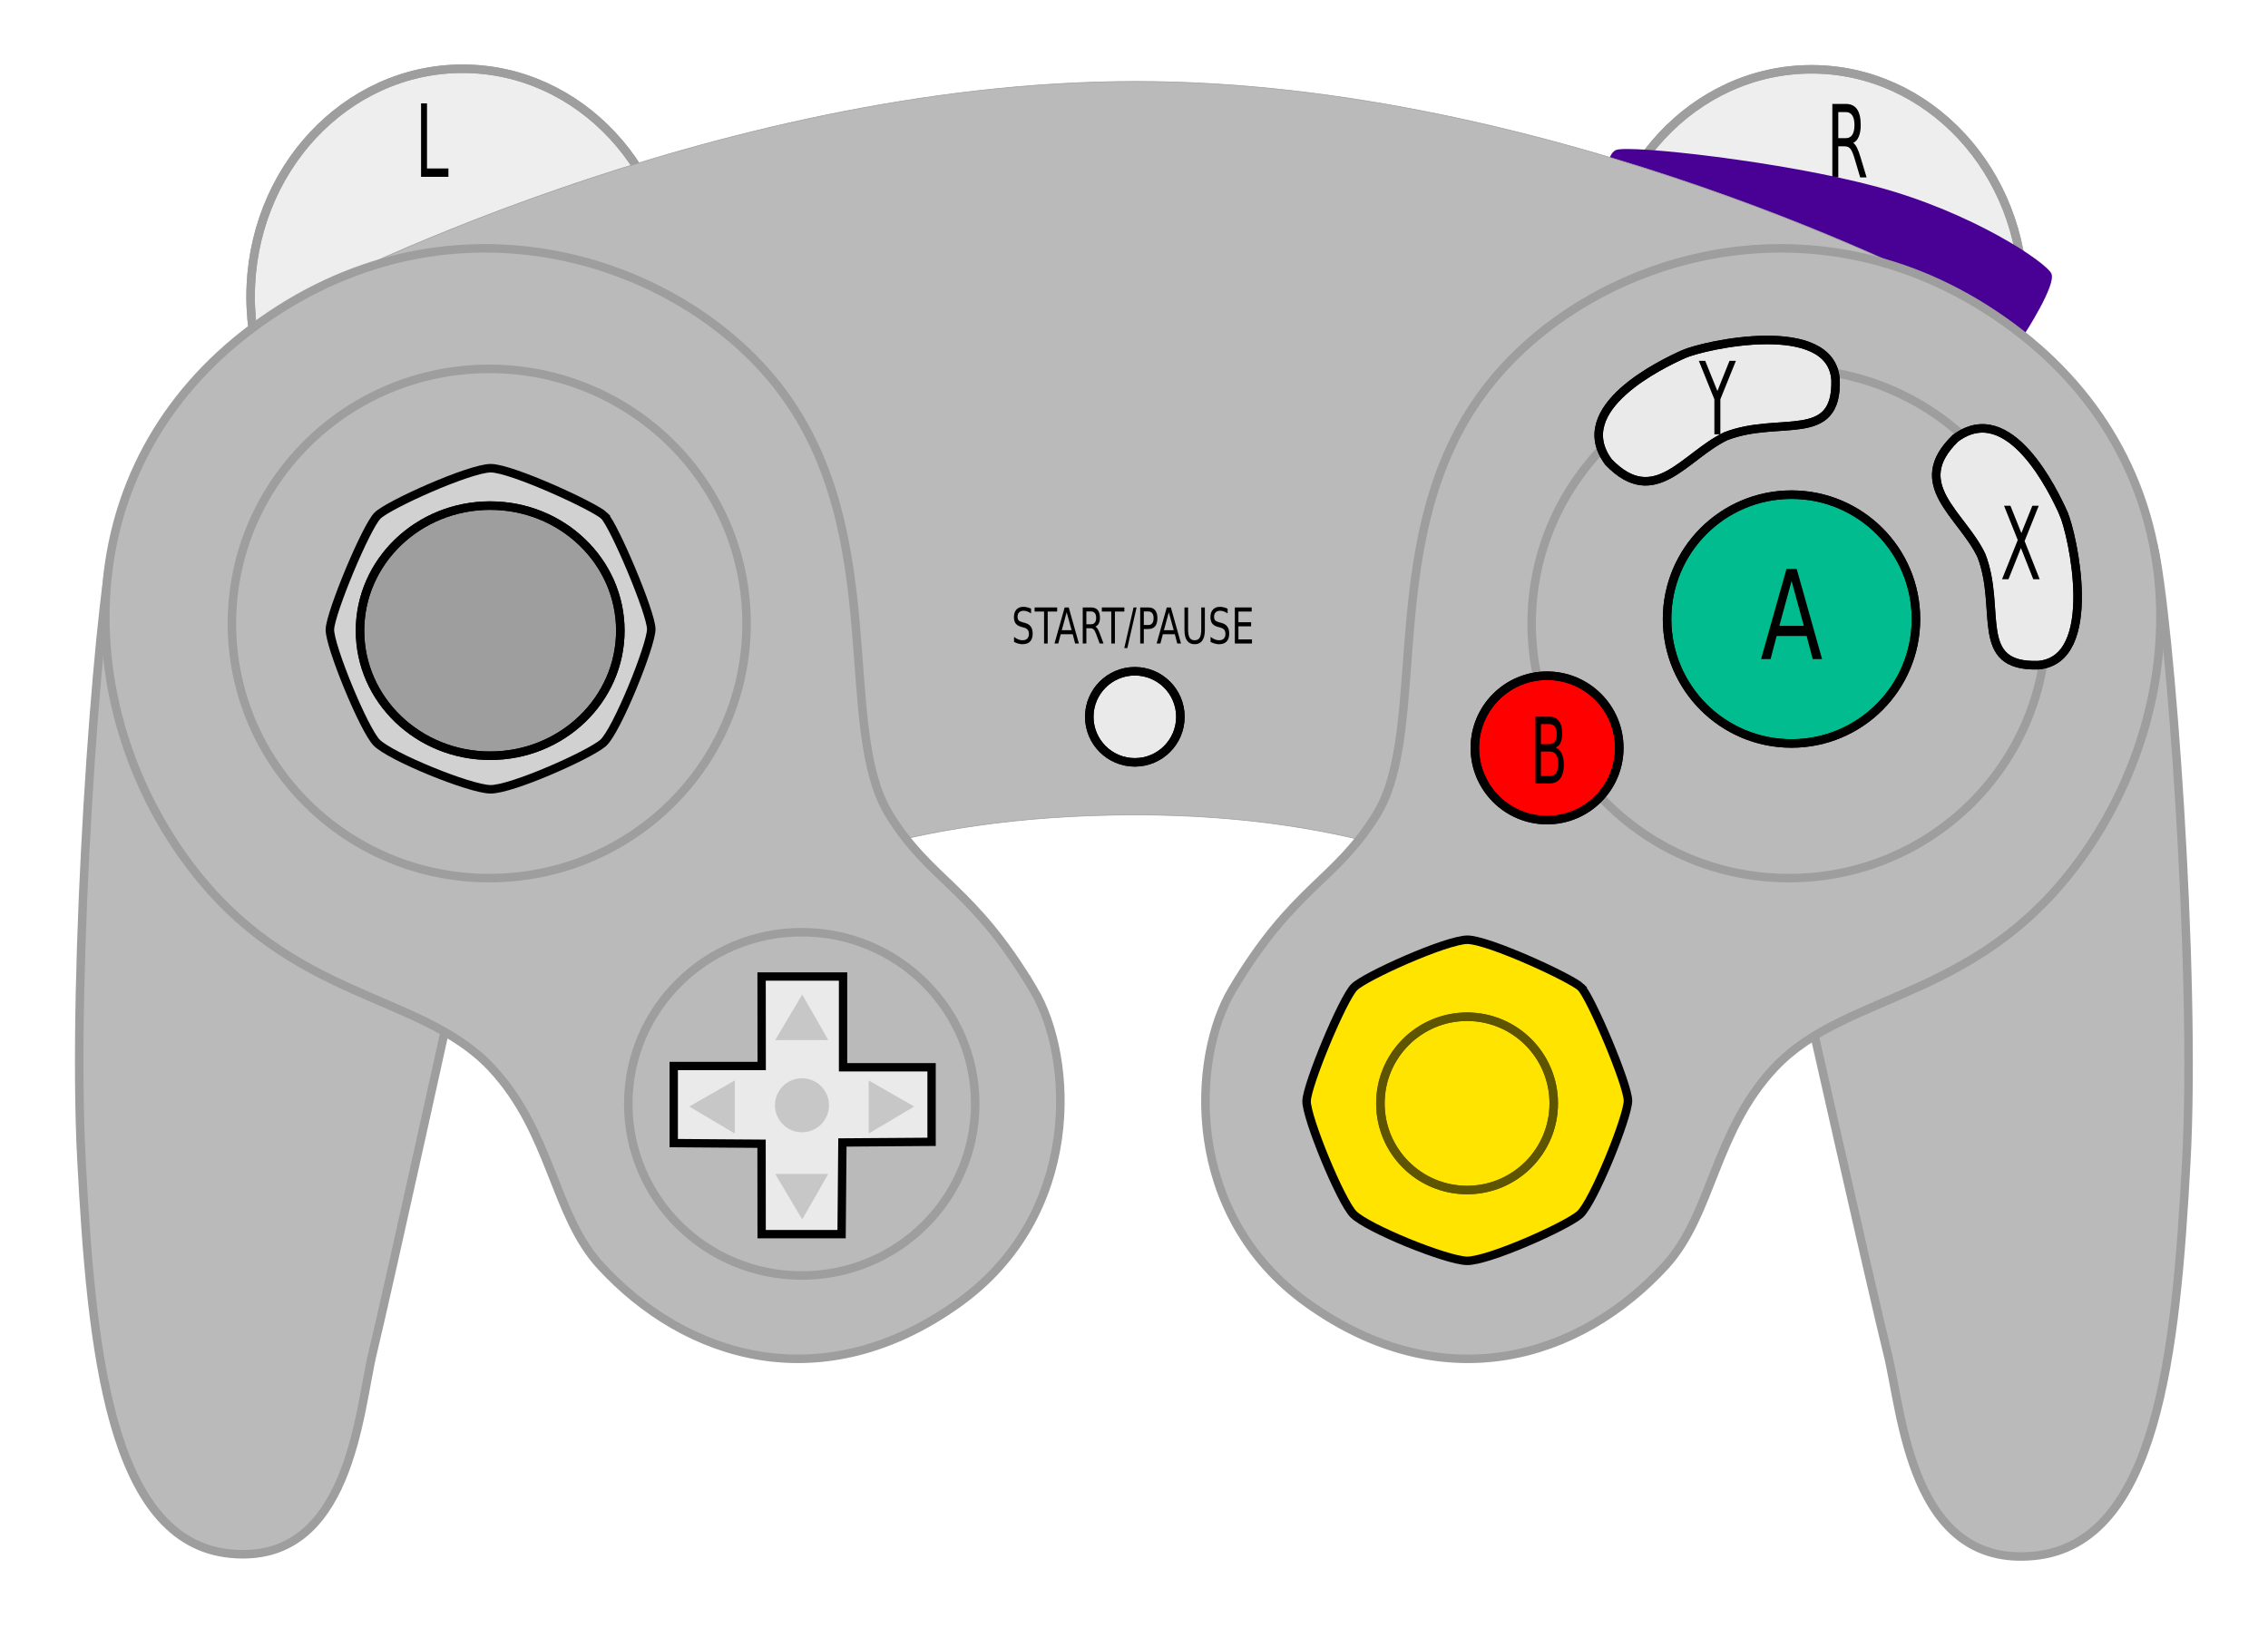
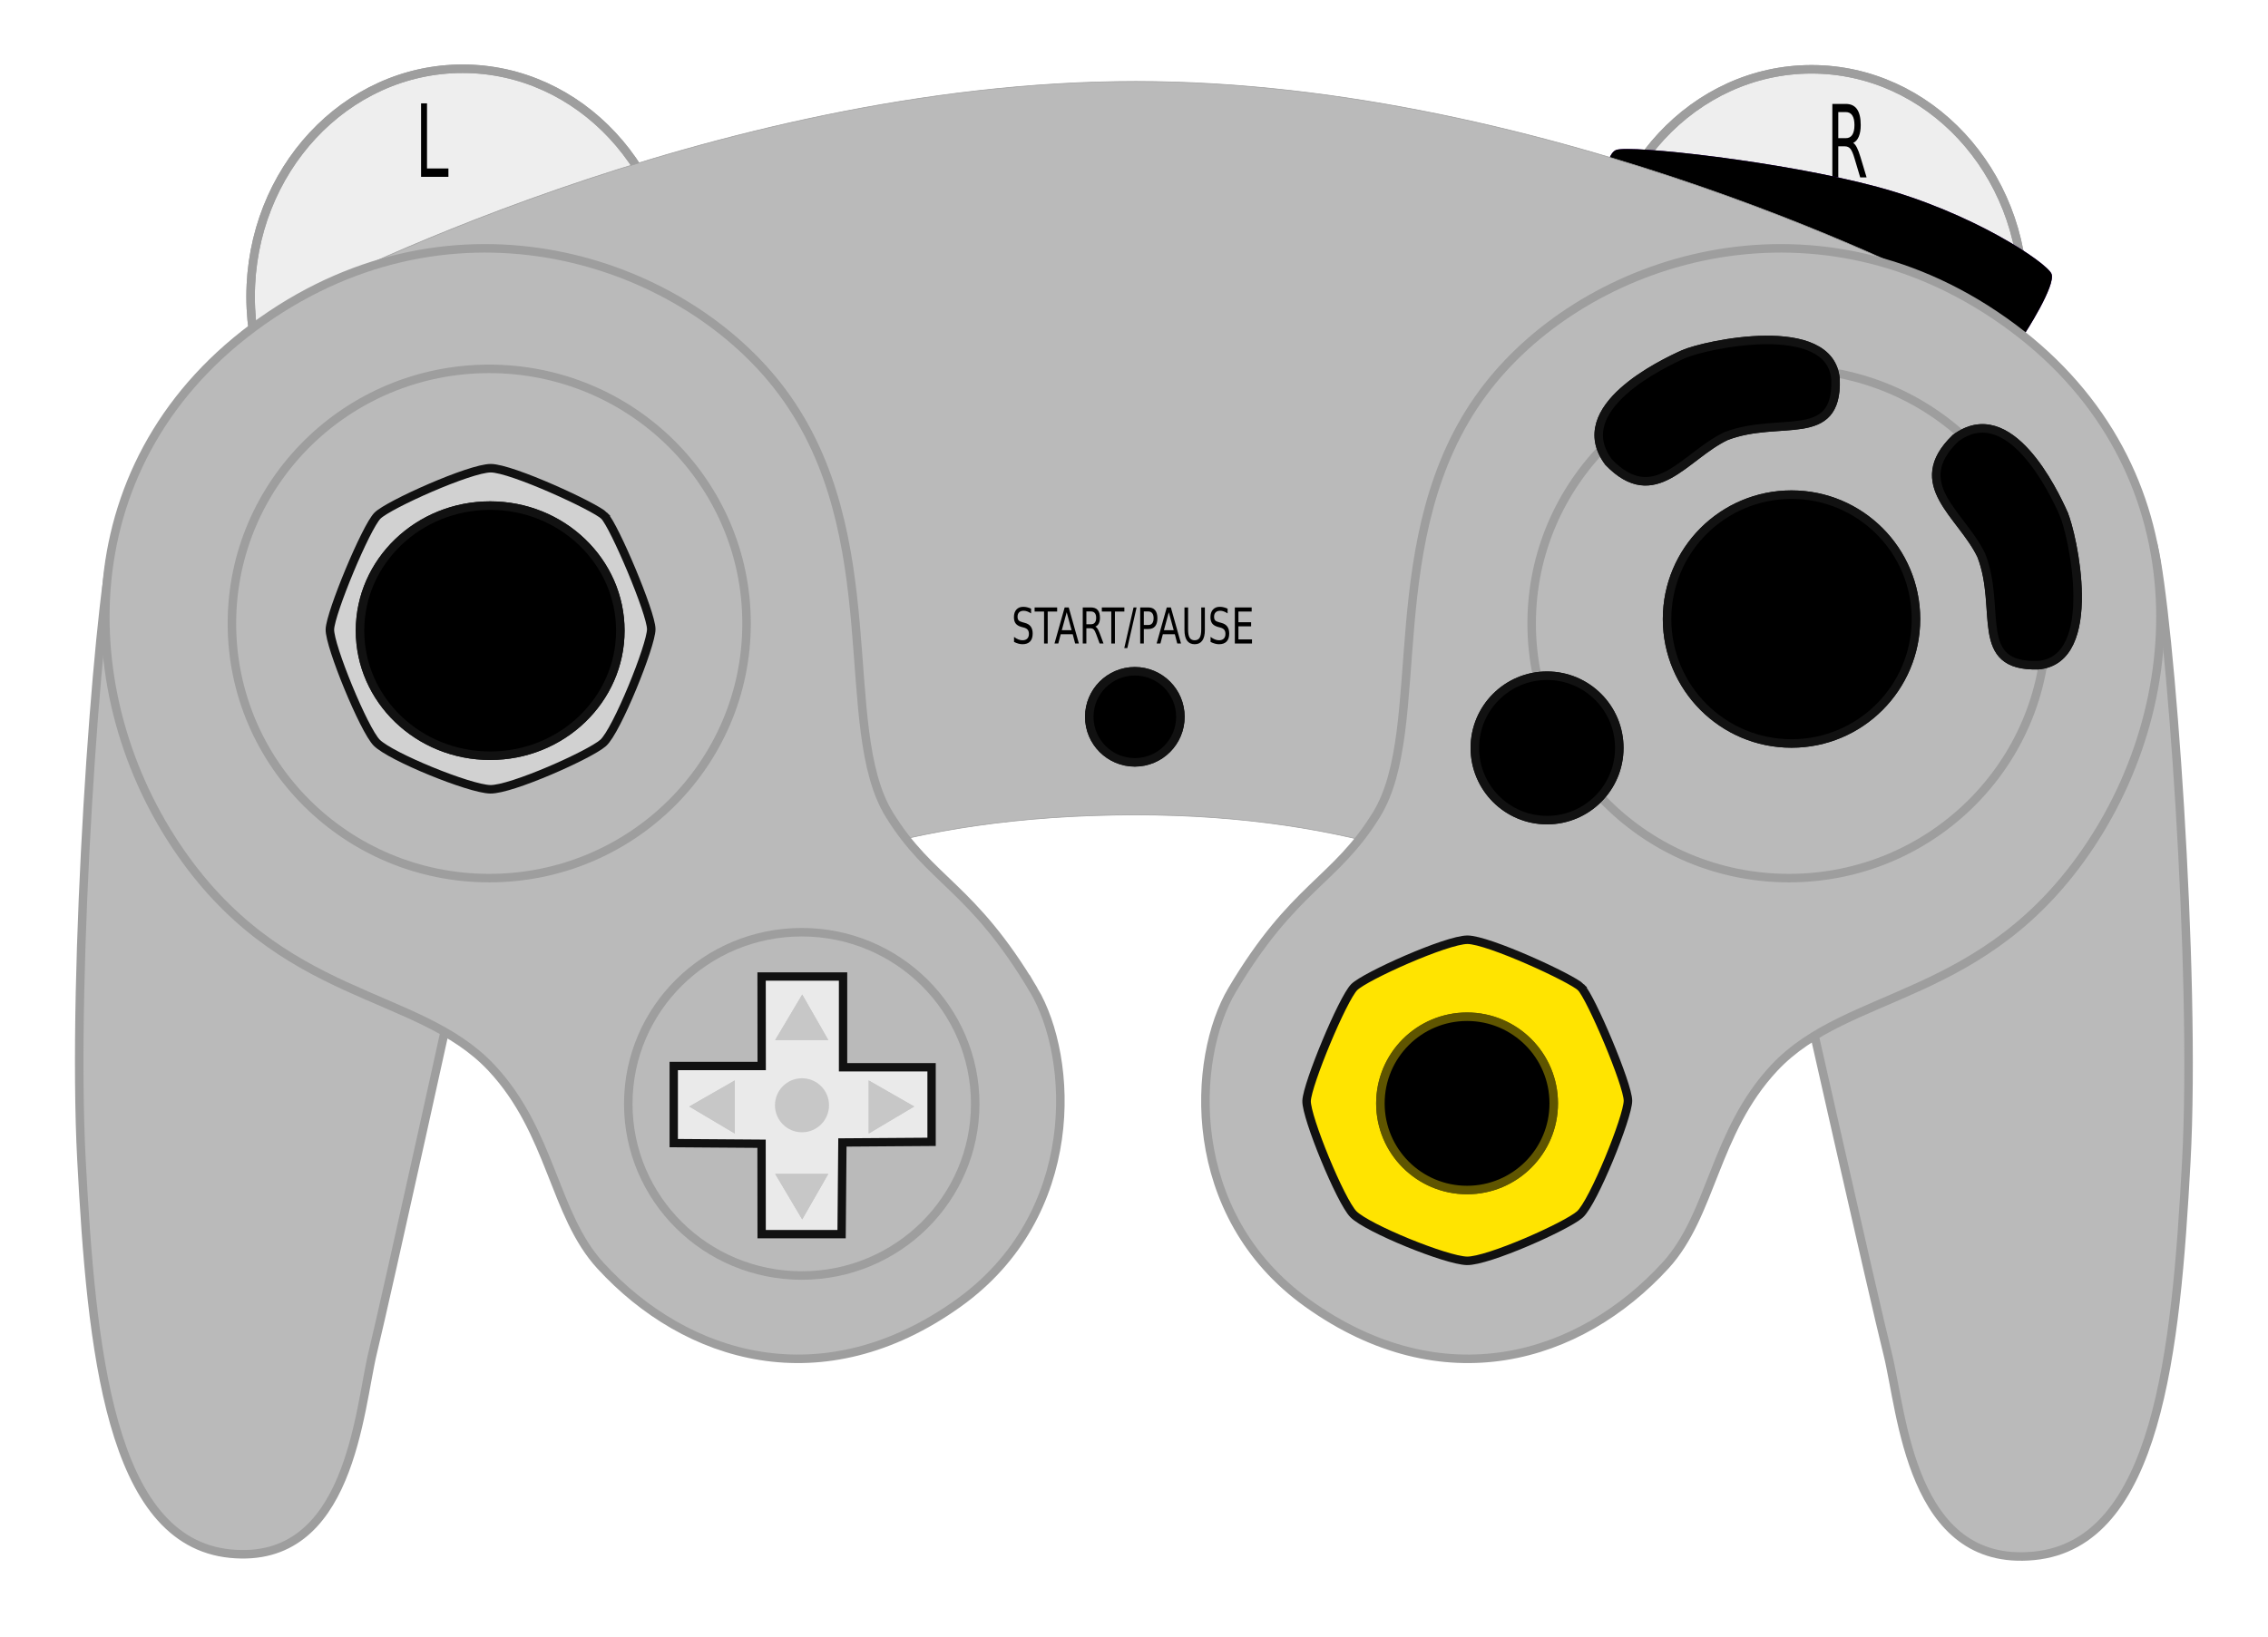
<svg xmlns="http://www.w3.org/2000/svg" width="320" height="230.975" version="1.0">
  <g style="fill:#eeeeee;stroke:#9e9e9e;stroke-width:1.2">
    <ellipse cx="65.268" cy="41.864" rx="29.909" ry="32.161" />
    <ellipse cx="255.594" cy="41.943" rx="29.909" ry="32.161" />
    <g fill-opacity="0" style="fill:#ff0000">
      <ellipse id="button-l1" cx="65.268" cy="41.864" rx="29.909" ry="32.161" />
      <ellipse id="button-r1" cx="255.594" cy="41.943" rx="29.909" ry="32.161" />
    </g>
  </g>
  <g style="font-size:11px;font-family:KhmerUI-Bold" transform="scale(0.7733693,1.293043)">
    <path d="m 76.819,11.282 1.085,0 0,7.106 3.905,0 0,0.913 -4.99,0 0,-8.019 z" />
    <path d="m 338.096,15.602 q 0.349,0.118 0.677,0.505 0.333,0.387 0.666,1.063 l 1.101,2.191 -1.166,0 -1.026,-2.057 q -0.397,-0.806 -0.773,-1.069 -0.371,-0.263 -1.015,-0.263 l -1.182,0 0,3.389 -1.085,0 0,-8.019 2.449,0 q 1.375,0 2.052,0.575 0.677,0.575 0.677,1.735 0,0.757 -0.354,1.257 -0.349,0.5 -1.021,0.693 z m -2.718,-3.368 0,2.847 1.364,0 q 0.784,0 1.182,-0.36 0.403,-0.365 0.403,-1.069 0,-0.704 -0.403,-1.058 -0.397,-0.36 -1.182,-0.36 l -1.364,0 z" />
  </g>
  <path style="fill:#490094" d="m 4875.807,533.154 c -9.153,-20.295 -141.297,-109.763 -312.959,-156.143 -171.663,-46.381 -446.049,-75.91 -470.474,-66.579 -24.426,9.331 -20.68,96.067 -20.68,96.067 l 755.056,236.362 c 0,10e-4 58.209,-89.412 49.057,-109.707 z" transform="matrix(0.07838787,0,0,0.07838787,-92.76166,-3.168488)" />
-   <path id="button-r2" fill-opacity="0" style="fill:#ff0000" d="m 4875.807,533.154 c -9.153,-20.295 -141.297,-109.763 -312.959,-156.143 -171.663,-46.381 -446.049,-75.91 -470.474,-66.579 -24.426,9.331 -20.68,96.067 -20.68,96.067 l 755.056,236.362 c 0,10e-4 58.209,-89.412 49.057,-109.707 z" transform="matrix(0.07838787,0,0,0.07838787,-92.76166,-3.168488)" />
+   <path id="button-r2" class="straight-button" d="m 4875.807,533.154 c -9.153,-20.295 -141.297,-109.763 -312.959,-156.143 -171.663,-46.381 -446.049,-75.91 -470.474,-66.579 -24.426,9.331 -20.68,96.067 -20.68,96.067 l 755.056,236.362 c 0,10e-4 58.209,-89.412 49.057,-109.707 z" transform="matrix(0.07838787,0,0,0.07838787,-92.76166,-3.168488)" />
  <g style="fill:#bababa;stroke:#9e9e9e;stroke-width:1.2">
    <path d="m 3228,136 c -767.991,0 -1504,388 -1504,388 l 460,1390 c 0,0 194.991,-457.373 1044,-457.373 779.869,0 1036,437.373 1036,437.373 L 4700,516 c 0,0 -719.978,-380 -1472,-380 z" transform="matrix(0.07838787,0,0,0.07838787,-92.76166,0.8315123)" />
    <path d="m 16.03,76.612 c -2.269,9.488 -5.955,60.318 -4.537,87.088 1.418,26.77 3.97,53.879 20.984,55.574 17.014,1.694 18.149,-20.332 20.134,-28.465 1.985,-8.133 12.194,-54.557 12.194,-54.557 0,0 -46.506,-69.128 -48.775,-59.64 z" />
    <path d="m 303.822,76.925 c -2.324,-9.488 -49.968,59.64 -49.968,59.64 0,0 10.458,46.424 12.492,54.557 2.034,8.133 3.196,30.159 20.626,28.465 17.431,-1.694 20.045,-28.803 21.498,-55.574 1.453,-26.77 -2.324,-77.6 -4.648,-87.088 z" />
    <path d="M 145.851,139.735 C 137.144,125.063 131.306,124.447 125.47,114.964 117.945,102.736 125.353,75.566 110.42,55.389 96.956,37.198 65.656,26.142 38.303,44.415 9.903,63.387 9.77,96.778 24.82,119.354 c 14.762,22.143 34.07,20.185 44.524,31.355 8.499,9.081 8.767,20.706 15.364,27.906 12.134,13.245 31.375,18.978 50.482,5.33 17.559,-12.542 16.345,-34.633 10.661,-44.211 z" />
    <path d="m 281.384,44.415 c -27.353,-18.273 -58.653,-7.218 -72.117,10.974 -14.933,20.177 -7.525,47.346 -15.05,59.575 -5.836,9.483 -11.674,10.099 -20.381,24.771 -5.684,9.578 -6.898,31.669 10.661,44.211 19.107,13.648 38.347,7.915 50.482,-5.33 6.597,-7.201 6.865,-18.825 15.364,-27.906 10.454,-11.17 29.762,-9.212 44.524,-31.355 15.05,-22.576 14.917,-55.967 -13.483,-74.939 z" />
  </g>
  <ellipse style="fill:#bababa;stroke:#9e9e9e;stroke-width:1.2" cx="69.028" cy="87.997" rx="36.306" ry="35.936" />
-   <path style="fill:#d1d1d1;stroke:#010101;stroke-width:1.2" d="m 85.26,72.788 c -1.255,-1.255 -13.07,-6.708 -16.019,-6.708 -2.948,0 -14.429,5.145 -15.977,6.693 -1.623,1.623 -6.641,13.696 -6.718,16.054 -0.075,2.303 4.806,14.19 6.615,16 1.989,1.989 13.049,6.497 15.998,6.571 2.948,0.074 14.051,-4.874 15.941,-6.543 1.917,-1.693 6.788,-13.766 6.788,-16.056 0,-2.285 -5.231,-14.613 -6.629,-16.01 z" />
-   <ellipse id="button-l3-shadow" style="fill:#9e9e9e;stroke:#010101;stroke-width:1.2" cx="69.16" cy="89.009" rx="18.365" ry="17.651" />
-   <ellipse id="button-l3" fill-opacity="0" style="fill:#ff0000;stroke:#010101;stroke-width:1.2" cx="69.16" cy="89.009" rx="18.365" ry="17.651" />
-   <path style="fill:#ffe400;stroke:#010101;stroke-width:1.2" d="m 223.066,139.339 c -1.255,-1.255 -13.07,-6.708 -16.019,-6.708 -2.948,0 -14.429,5.145 -15.977,6.693 -1.623,1.623 -6.641,13.696 -6.718,16.054 -0.075,2.303 4.806,14.19 6.615,16 1.989,1.989 13.049,6.497 15.998,6.571 2.948,0.074 14.052,-4.874 15.941,-6.543 1.917,-1.694 6.788,-13.766 6.788,-16.056 0,-2.285 -5.231,-14.613 -6.629,-16.01 z" />
+   <path style="fill:#d1d1d1;stroke:#111111;stroke-width:1.2" d="m 85.26,72.788 c -1.255,-1.255 -13.07,-6.708 -16.019,-6.708 -2.948,0 -14.429,5.145 -15.977,6.693 -1.623,1.623 -6.641,13.696 -6.718,16.054 -0.075,2.303 4.806,14.19 6.615,16 1.989,1.989 13.049,6.497 15.998,6.571 2.948,0.074 14.051,-4.874 15.941,-6.543 1.917,-1.693 6.788,-13.766 6.788,-16.056 0,-2.285 -5.231,-14.613 -6.629,-16.01 z" />
+   <ellipse id="button-l3-shadow" style="fill:#9e9e9e;stroke:#111111;stroke-width:1.2" cx="69.16" cy="89.009" rx="18.365" ry="17.651" />
+   <ellipse id="button-l3" class="straight-button" style="stroke:#111111;stroke-width:1.2" cx="69.16" cy="89.009" rx="18.365" ry="17.651" />
+   <path style="fill:#ffe400;stroke:#111111;stroke-width:1.2" d="m 223.066,139.339 c -1.255,-1.255 -13.07,-6.708 -16.019,-6.708 -2.948,0 -14.429,5.145 -15.977,6.693 -1.623,1.623 -6.641,13.696 -6.718,16.054 -0.075,2.303 4.806,14.19 6.615,16 1.989,1.989 13.049,6.497 15.998,6.571 2.948,0.074 14.052,-4.874 15.941,-6.543 1.917,-1.694 6.788,-13.766 6.788,-16.056 0,-2.285 -5.231,-14.613 -6.629,-16.01 z" />
  <circle id="button-r3-shadow" style="fill:#ffe400;stroke:#5f5500;stroke-width:1.2;" cx="206.994" cy="155.726" r="12.229" />
-   <circle id="button-r3" fill-opacity="0" style="fill:#ff0000;stroke:#5f5500;stroke-width:1.2;" cx="206.994" cy="155.726" r="12.229" />
+   <circle id="button-r3" class="straight-button" style="stroke:#5f5500;stroke-width:1.2;" cx="206.994" cy="155.726" r="12.229" />
  <ellipse style="fill:#bababa;stroke:#9e9e9e;stroke-width:1.2" cx="113.121" cy="155.795" rx="24.476" ry="24.227" />
-   <polygon points="2396.055,2047.527 2554.116,2048.664 2554.279,2211.444 2698.174,2211.444 2699.645,2046.391 2860.153,2045.253 2860.153,1910.992 2700.822,1910.992 2700.822,1747.592 2554.194,1747.592 2554.356,1908.718 2396.055,1908.718 " style="fill:#eaeaea;stroke:#010101;stroke-width:15" transform="matrix(0.07838787,0,0,0.07838787,-92.76166,0.8315123)" />
+   <polygon points="2396.055,2047.527 2554.116,2048.664 2554.279,2211.444 2698.174,2211.444 2699.645,2046.391 2860.153,2045.253 2860.153,1910.992 2700.822,1910.992 2700.822,1747.592 2554.194,1747.592 2554.356,1908.718 2396.055,1908.718 " style="fill:#eaeaea;stroke:#111111;stroke-width:15" transform="matrix(0.07838787,0,0,0.07838787,-92.76166,0.8315123)" />
  <g style="fill:#c7c7c7">
    <polygon points="2578.651,1862 2674.235,1862 2627.297,1780.071 " transform="matrix(0.07838787,0,0,0.07838787,-92.76166,0.8315123)" />
    <polygon points="2627.297,2184.928 2674.235,2103 2578.651,2103 " transform="matrix(0.07838787,0,0,0.07838787,-92.76166,0.8315123)" />
    <polygon points="2505.953,2030.302 2505.953,1934.718 2424.024,1981.656 " transform="matrix(0.07838787,0,0,0.07838787,-92.76166,0.8315123)" />
    <polygon points="2746.953,2030.302 2828.881,1981.656 2746.953,1934.718 " transform="matrix(0.07838787,0,0,0.07838787,-92.76166,0.8315123)" />
-     <g fill-opacity="0" style="fill:#ff0000;">
+     <g class="straight-button">
      <polygon id="button-du" points="2578.651,1862 2674.235,1862 2627.297,1780.071 " transform="matrix(0.07838787,0,0,0.07838787,-92.76166,0.8315123)" />
      <polygon id="button-dd" points="2627.297,2184.928 2674.235,2103 2578.651,2103 " transform="matrix(0.07838787,0,0,0.07838787,-92.76166,0.8315123)" />
      <polygon id="button-dl" points="2505.953,2030.302 2505.953,1934.718 2424.024,1981.656 " transform="matrix(0.07838787,0,0,0.07838787,-92.76166,0.8315123)" />
      <polygon id="button-dr" points="2746.953,2030.302 2828.881,1981.656 2746.953,1934.718 " transform="matrix(0.07838787,0,0,0.07838787,-92.76166,0.8315123)" />
    </g>
    <circle cx="113.156" cy="155.994" r="3.813" />
  </g>
-   <circle style="fill:#eaeaea;stroke:#010101;stroke-width:1.2" cx="160.118" cy="101.168" r="6.428" />
-   <circle id="button-st" fill-opacity="0" style="fill:#ff0000;stroke:#010101;stroke-width:1.2" cx="160.118" cy="101.168" r="6.428" />
+   <circle style="fill:#eaeaea;stroke:#111111;stroke-width:1.2" cx="160.118" cy="101.168" r="6.428" />
+   <circle id="button-st" class="straight-button" style="stroke:#111111;stroke-width:1.2" cx="160.118" cy="101.168" r="6.428" />
  <g transform="scale(0.8591857,1.163893)">
    <path d="m 169.321,73.804 0,0.577 q -0.337,-0.161 -0.636,-0.24 -0.299,-0.079 -0.577,-0.079 -0.483,0 -0.747,0.188 -0.261,0.188 -0.261,0.533 0,0.29 0.173,0.439 0.176,0.146 0.662,0.237 l 0.357,0.073 q 0.662,0.126 0.976,0.445 0.316,0.316 0.316,0.85 0,0.636 -0.428,0.964 -0.425,0.328 -1.248,0.328 -0.311,0 -0.662,-0.07 -0.349,-0.07 -0.724,-0.208 l 0,-0.609 q 0.36,0.202 0.706,0.305 0.346,0.103 0.68,0.103 0.507,0 0.782,-0.199 0.275,-0.199 0.275,-0.568 0,-0.322 -0.199,-0.504 -0.196,-0.182 -0.647,-0.272 l -0.36,-0.07 q -0.662,-0.132 -0.958,-0.413 -0.296,-0.281 -0.296,-0.782 0,-0.58 0.407,-0.914 0.41,-0.334 1.128,-0.334 0.308,0 0.627,0.056 0.319,0.056 0.653,0.167 z" />
    <path d="m 169.902,73.66 3.7,0 0,0.498 -1.553,0 0,3.876 -0.595,0 0,-3.876 -1.553,0 0,-0.498 z" />
    <path d="m 175.169,74.243 -0.803,2.177 1.608,0 -0.806,-2.177 z m -0.334,-0.583 0.671,0 1.667,4.374 -0.615,0 -0.398,-1.122 -1.972,0 -0.398,1.122 -0.624,0 1.67,-4.374 z" />
    <path d="m 179.883,75.983 q 0.19,0.064 0.369,0.275 0.182,0.211 0.363,0.58 l 0.601,1.195 -0.636,0 -0.56,-1.122 q -0.217,-0.439 -0.422,-0.583 -0.202,-0.144 -0.554,-0.144 l -0.645,0 0,1.849 -0.592,0 0,-4.374 1.336,0 q 0.75,0 1.119,0.313 0.369,0.313 0.369,0.946 0,0.413 -0.193,0.686 -0.19,0.272 -0.557,0.378 z m -1.482,-1.837 0,1.553 0.744,0 q 0.428,0 0.645,-0.196 0.22,-0.199 0.22,-0.583 0,-0.384 -0.22,-0.577 -0.217,-0.196 -0.645,-0.196 l -0.744,0 z" />
    <path d="m 180.941,73.66 3.7,0 0,0.498 -1.553,0 0,3.876 -0.595,0 0,-3.876 -1.553,0 0,-0.498 z" />
    <path d="m 186.15,73.66 0.498,0 -1.523,4.931 -0.498,0 1.523,-4.931 z" />
    <path d="m 187.834,74.146 0,1.644 0.744,0 q 0.413,0 0.639,-0.214 0.226,-0.214 0.226,-0.609 0,-0.393 -0.226,-0.606 -0.226,-0.214 -0.639,-0.214 l -0.744,0 z m -0.592,-0.486 1.336,0 q 0.735,0 1.11,0.334 0.378,0.331 0.378,0.973 0,0.647 -0.378,0.979 -0.375,0.331 -1.11,0.331 l -0.744,0 0,1.758 -0.592,0 0,-4.374 z" />
    <path d="m 191.939,74.243 -0.803,2.177 1.608,0 -0.806,-2.177 z m -0.334,-0.583 0.671,0 1.667,4.374 -0.615,0 -0.398,-1.122 -1.972,0 -0.398,1.122 -0.624,0 1.67,-4.374 z" />
    <path d="m 194.511,73.66 0.595,0 0,2.657 q 0,0.703 0.255,1.014 0.255,0.308 0.826,0.308 0.568,0 0.823,-0.308 0.255,-0.311 0.255,-1.014 l 0,-2.657 0.595,0 0,2.73 q 0,0.855 -0.425,1.292 -0.422,0.437 -1.248,0.437 -0.829,0 -1.254,-0.437 -0.422,-0.437 -0.422,-1.292 l 0,-2.73 z" />
    <path d="m 201.595,73.804 0,0.577 q -0.337,-0.161 -0.636,-0.24 -0.299,-0.079 -0.577,-0.079 -0.483,0 -0.747,0.188 -0.261,0.188 -0.261,0.533 0,0.29 0.173,0.439 0.176,0.146 0.662,0.237 l 0.357,0.073 q 0.662,0.126 0.976,0.445 0.316,0.316 0.316,0.85 0,0.636 -0.428,0.964 -0.425,0.328 -1.248,0.328 -0.311,0 -0.662,-0.07 -0.349,-0.07 -0.724,-0.208 l 0,-0.609 q 0.36,0.202 0.706,0.305 0.346,0.103 0.68,0.103 0.507,0 0.782,-0.199 0.275,-0.199 0.275,-0.568 0,-0.322 -0.199,-0.504 -0.196,-0.182 -0.647,-0.272 l -0.36,-0.07 q -0.662,-0.132 -0.958,-0.413 -0.296,-0.281 -0.296,-0.782 0,-0.58 0.407,-0.914 0.41,-0.334 1.128,-0.334 0.308,0 0.627,0.056 0.319,0.056 0.653,0.167 z" />
    <path d="m 202.781,73.66 2.766,0 0,0.498 -2.174,0 0,1.295 2.083,0 0,0.498 -2.083,0 0,1.585 2.227,0 0,0.498 -2.818,0 0,-4.374 z" />
  </g>
  <ellipse style="fill:#bababa;stroke:#9e9e9e;stroke-width:1.2" cx="252.414" cy="87.997" rx="36.306" ry="35.936" />
-   <circle style="fill:#00bc8e;stroke:#010101;stroke-width:1.2" cx="252.772" cy="87.372" r="17.559" />
-   <circle id="button-sq" fill-opacity="0" style="fill:#ff0000;stroke:#010101;stroke-width:1.2" cx="252.772" cy="87.372" r="17.559" />
+   <circle style="fill:#00bc8e;stroke:#111111;stroke-width:1.2" cx="252.772" cy="87.372" r="17.559" />
+   <circle id="button-sq" class="straight-button" style="stroke:#111111;stroke-width:1.2" cx="252.772" cy="87.372" r="17.559" />
  <path d="m 294.208,70.448 -2.007,5.442 4.021,0 -2.014,-5.442 z m -0.835,-1.458 1.677,0 4.167,10.935 -1.538,0 -0.996,-2.805 -4.929,0 -0.996,2.805 -1.56,0 4.175,-10.935 z" transform="scale(0.8591857,1.163893)" />
-   <circle style="fill:#ff0000;stroke:#010101;stroke-width:1.2" cx="218.281" cy="105.558" r="10.19" />
-   <circle class="anti" fill-opacity="0" id="button-cr" style="fill:#010101;stroke:#010101;stroke-width:1.2" cx="218.281" cy="105.558" r="10.19" />
+   <circle style="fill:#ff0000;stroke:#111111;stroke-width:1.2" cx="218.281" cy="105.558" r="10.19" />
+   <circle id="button-cr" class="reverse-button" style="stroke:#111111;stroke-width:1.2" cx="218.281" cy="105.558" r="10.19" />
  <path d="m 281.125,82.03 0,2.671 1.582,0 q 0.796,0 1.177,-0.327 0.386,-0.332 0.386,-1.011 0,-0.684 -0.386,-1.006 -0.381,-0.327 -1.177,-0.327 l -1.582,0 z m 0,-2.998 0,2.197 1.46,0 q 0.723,0 1.074,-0.269 0.356,-0.273 0.356,-0.83 0,-0.552 -0.356,-0.825 -0.352,-0.273 -1.074,-0.273 l -1.46,0 z m -0.986,-0.811 2.52,0 q 1.128,0 1.738,0.469 0.61,0.469 0.61,1.333 0,0.669 -0.312,1.064 -0.312,0.396 -0.918,0.493 0.728,0.156 1.128,0.654 0.405,0.493 0.405,1.235 0,0.977 -0.664,1.509 -0.664,0.532 -1.89,0.532 l -2.617,0 0,-7.29 z" transform="scale(0.7733693,1.293043)" />
-   <path style="fill:#eaeaea;stroke:#010101;stroke-width:1.2" d="m 258.988,53.562 c -0.697,-8.81 -18.55,-4.884 -21.471,-3.565 -2.921,1.319 -16.232,7.596 -10.556,15.22 6.522,6.743 10.711,-0.876 16.551,-3.656 7.601,-2.944 15.746,1.237 15.477,-7.998 z" />
-   <path id="button-tr" fill-opacity="0" style="fill:#ff0000;stroke:#010101;stroke-width:1.2" d="m 258.988,53.562 c -0.697,-8.81 -18.55,-4.884 -21.471,-3.565 -2.921,1.319 -16.232,7.596 -10.556,15.22 6.522,6.743 10.711,-0.876 16.551,-3.656 7.601,-2.944 15.746,1.237 15.477,-7.998 z" />
+   <path style="fill:#eaeaea;stroke:#111111;stroke-width:1.2" d="m 258.988,53.562 c -0.697,-8.81 -18.55,-4.884 -21.471,-3.565 -2.921,1.319 -16.232,7.596 -10.556,15.22 6.522,6.743 10.711,-0.876 16.551,-3.656 7.601,-2.944 15.746,1.237 15.477,-7.998 z" />
+   <path id="button-tr" class="straight-button" style="stroke:#111111;stroke-width:1.2" d="m 258.988,53.562 c -0.697,-8.81 -18.55,-4.884 -21.471,-3.565 -2.921,1.319 -16.232,7.596 -10.556,15.22 6.522,6.743 10.711,-0.876 16.551,-3.656 7.601,-2.944 15.746,1.237 15.477,-7.998 z" />
  <path d="m 309.933,39.384 1.166,0 2.224,3.298 2.208,-3.298 1.166,0 -2.836,4.2 0,3.819 -1.09,0 0,-3.819 -2.836,-4.2 z" transform="scale(0.7733693,1.293043)" />
-   <path style="fill:#eaeaea;stroke:#010101;stroke-width:1.2" d="m 291.124,72.408 c -1.319,-2.921 -7.596,-16.232 -15.22,-10.556 -6.743,6.522 0.876,10.711 3.656,16.551 2.944,7.601 -1.237,15.746 7.998,15.477 8.81,-0.697 4.884,-18.55 3.565,-21.471 z" />
-   <path id="button-ci" fill-opacity="0" style="fill:#ff0000;stroke:#010101;stroke-width:1.2" d="m 291.124,72.408 c -1.319,-2.921 -7.596,-16.232 -15.22,-10.556 -6.743,6.522 0.876,10.711 3.656,16.551 2.944,7.601 -1.237,15.746 7.998,15.477 8.81,-0.697 4.884,-18.55 3.565,-21.471 z" />
+   <path style="fill:#eaeaea;stroke:#111111;stroke-width:1.2" d="m 291.124,72.408 c -1.319,-2.921 -7.596,-16.232 -15.22,-10.556 -6.743,6.522 0.876,10.711 3.656,16.551 2.944,7.601 -1.237,15.746 7.998,15.477 8.81,-0.697 4.884,-18.55 3.565,-21.471 z" />
+   <path id="button-ci" class="straight-button" style="stroke:#111111;stroke-width:1.2" d="m 291.124,72.408 c -1.319,-2.921 -7.596,-16.232 -15.22,-10.556 -6.743,6.522 0.876,10.711 3.656,16.551 2.944,7.601 -1.237,15.746 7.998,15.477 8.81,-0.697 4.884,-18.55 3.565,-21.471 z" />
  <path d="m 365.619,55.206 1.166,0 1.993,2.981 2.003,-2.981 1.166,0 -2.578,3.851 2.75,4.168 -1.166,0 -2.256,-3.411 -2.272,3.411 -1.171,0 2.863,-4.281 -2.498,-3.738 z" transform="scale(0.7733693,1.293043)" />
</svg>
